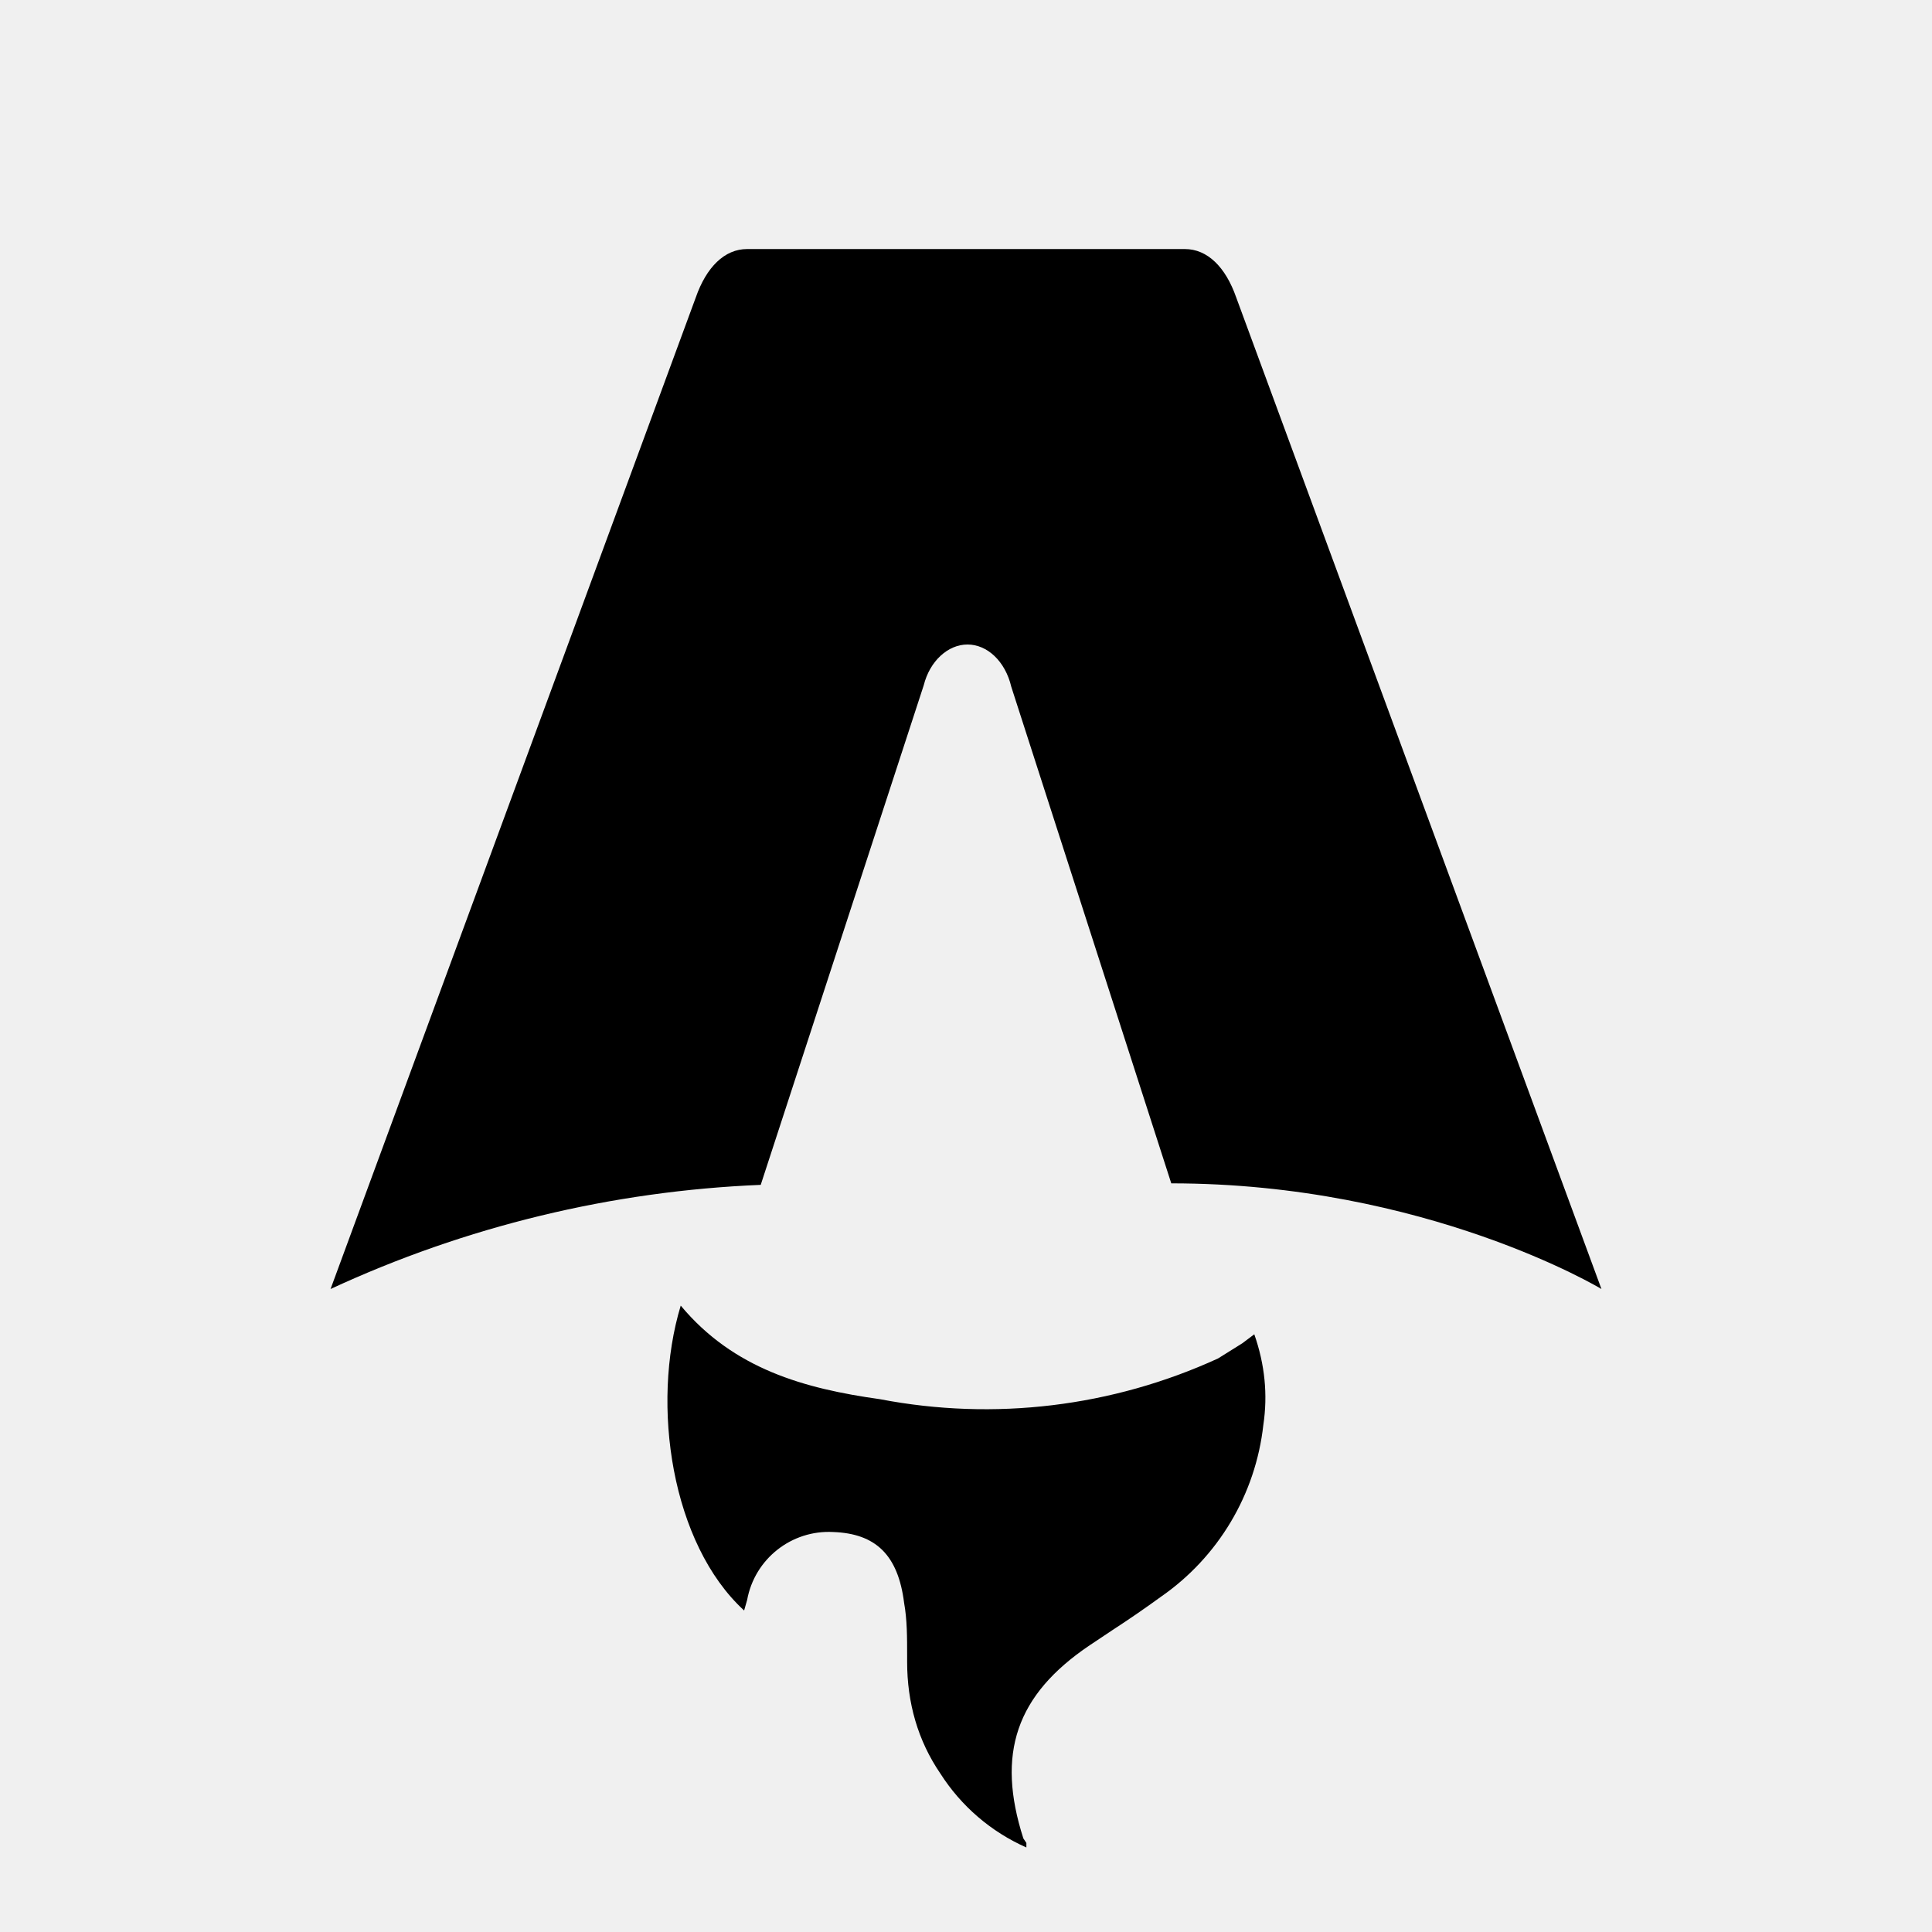
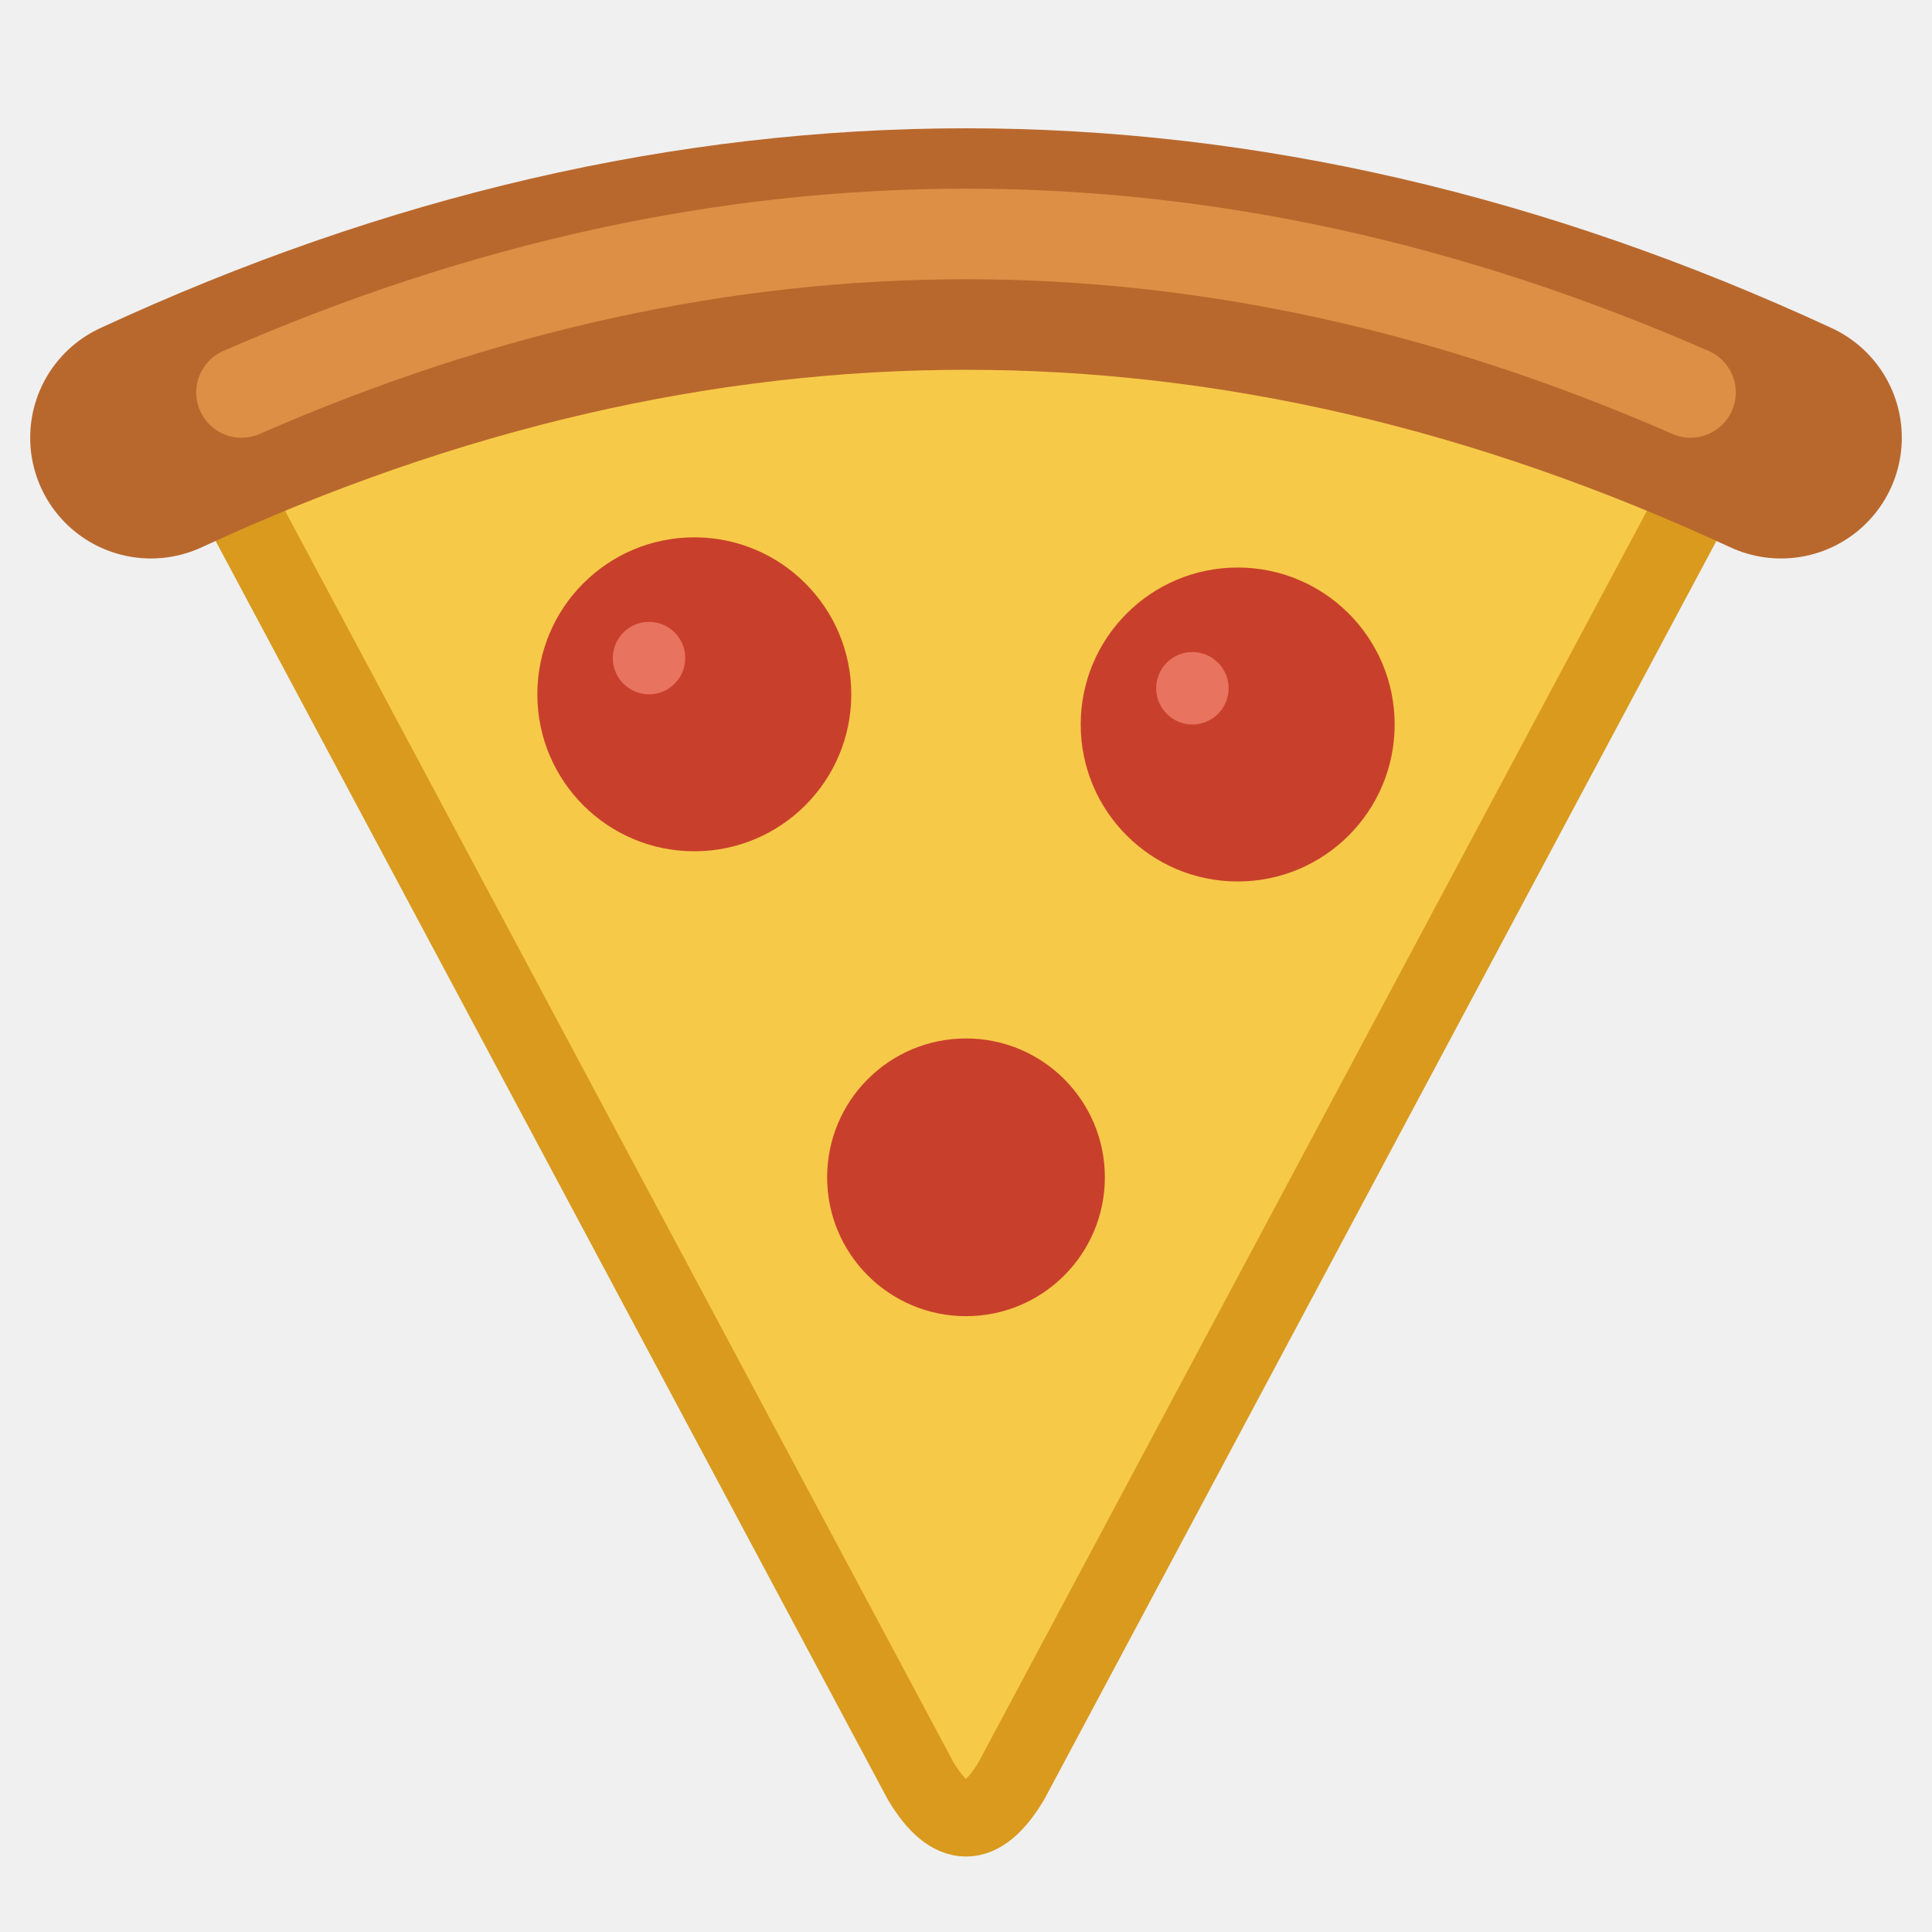
- <svg xmlns="http://www.w3.org/2000/svg" fill="none" viewBox="0 0 128 128">
-   <path d="M50.4 78.5a75.1 75.1 0 0 0-28.5 6.9l24.2-65.7c.7-2 1.9-3.2 3.4-3.2h29c1.5 0 2.7 1.2 3.4 3.2l24.2 65.7s-11.6-7-28.5-7L67 45.5c-.4-1.7-1.6-2.8-2.9-2.8-1.3 0-2.5 1.1-2.9 2.7L50.4 78.5Zm-1.1 28.2Zm-4.2-20.2c-2 6.6-.6 15.8 4.2 20.2a17.5 17.5 0 0 1 .2-.7 5.5 5.5 0 0 1 5.7-4.5c2.8.1 4.3 1.5 4.7 4.7.2 1.1.2 2.3.2 3.5v.4c0 2.7.7 5.2 2.2 7.4a13 13 0 0 0 5.7 4.9v-.3l-.2-.3c-1.8-5.6-.5-9.5 4.4-12.8l1.5-1a73 73 0 0 0 3.2-2.2 16 16 0 0 0 6.8-11.4c.3-2 .1-4-.6-6l-.8.6-1.6 1a37 37 0 0 1-22.4 2.7c-5-.7-9.7-2-13.2-6.2Z" />
-   <style>
-         path { fill: #000; }
-         @media (prefers-color-scheme: dark) {
-             path { fill: #FFF; }
-         }
-     </style>
+ <svg xmlns="http://www.w3.org/2000/svg" viewBox="0 0 64 64">
+   <path d="M7 15 Q32 5 57 15 L33.5 59 Q32 61.5 30.5 59 Z" fill="#f7c948" stroke="#d99a1e" stroke-width="2.5" stroke-linejoin="round" />
+   <circle cx="23" cy="23" r="5.2" fill="#c8402c" />
+   <circle cx="41" cy="24" r="5.2" fill="#c8402c" />
+   <circle cx="32" cy="39" r="4.6" fill="#c8402c" />
+   <circle cx="21.5" cy="21.8" r="1.2" fill="#e8735f" />
+   <circle cx="39.5" cy="22.8" r="1.2" fill="#e8735f" />
+   <path d="M5 14.5 Q32 2 59 14.5" fill="none" stroke="#b9682d" stroke-width="8" stroke-linecap="round" />
+   <path d="M8 13 Q32 2.5 56 13" fill="none" stroke="#dd8f45" stroke-width="3" stroke-linecap="round" />
</svg>
